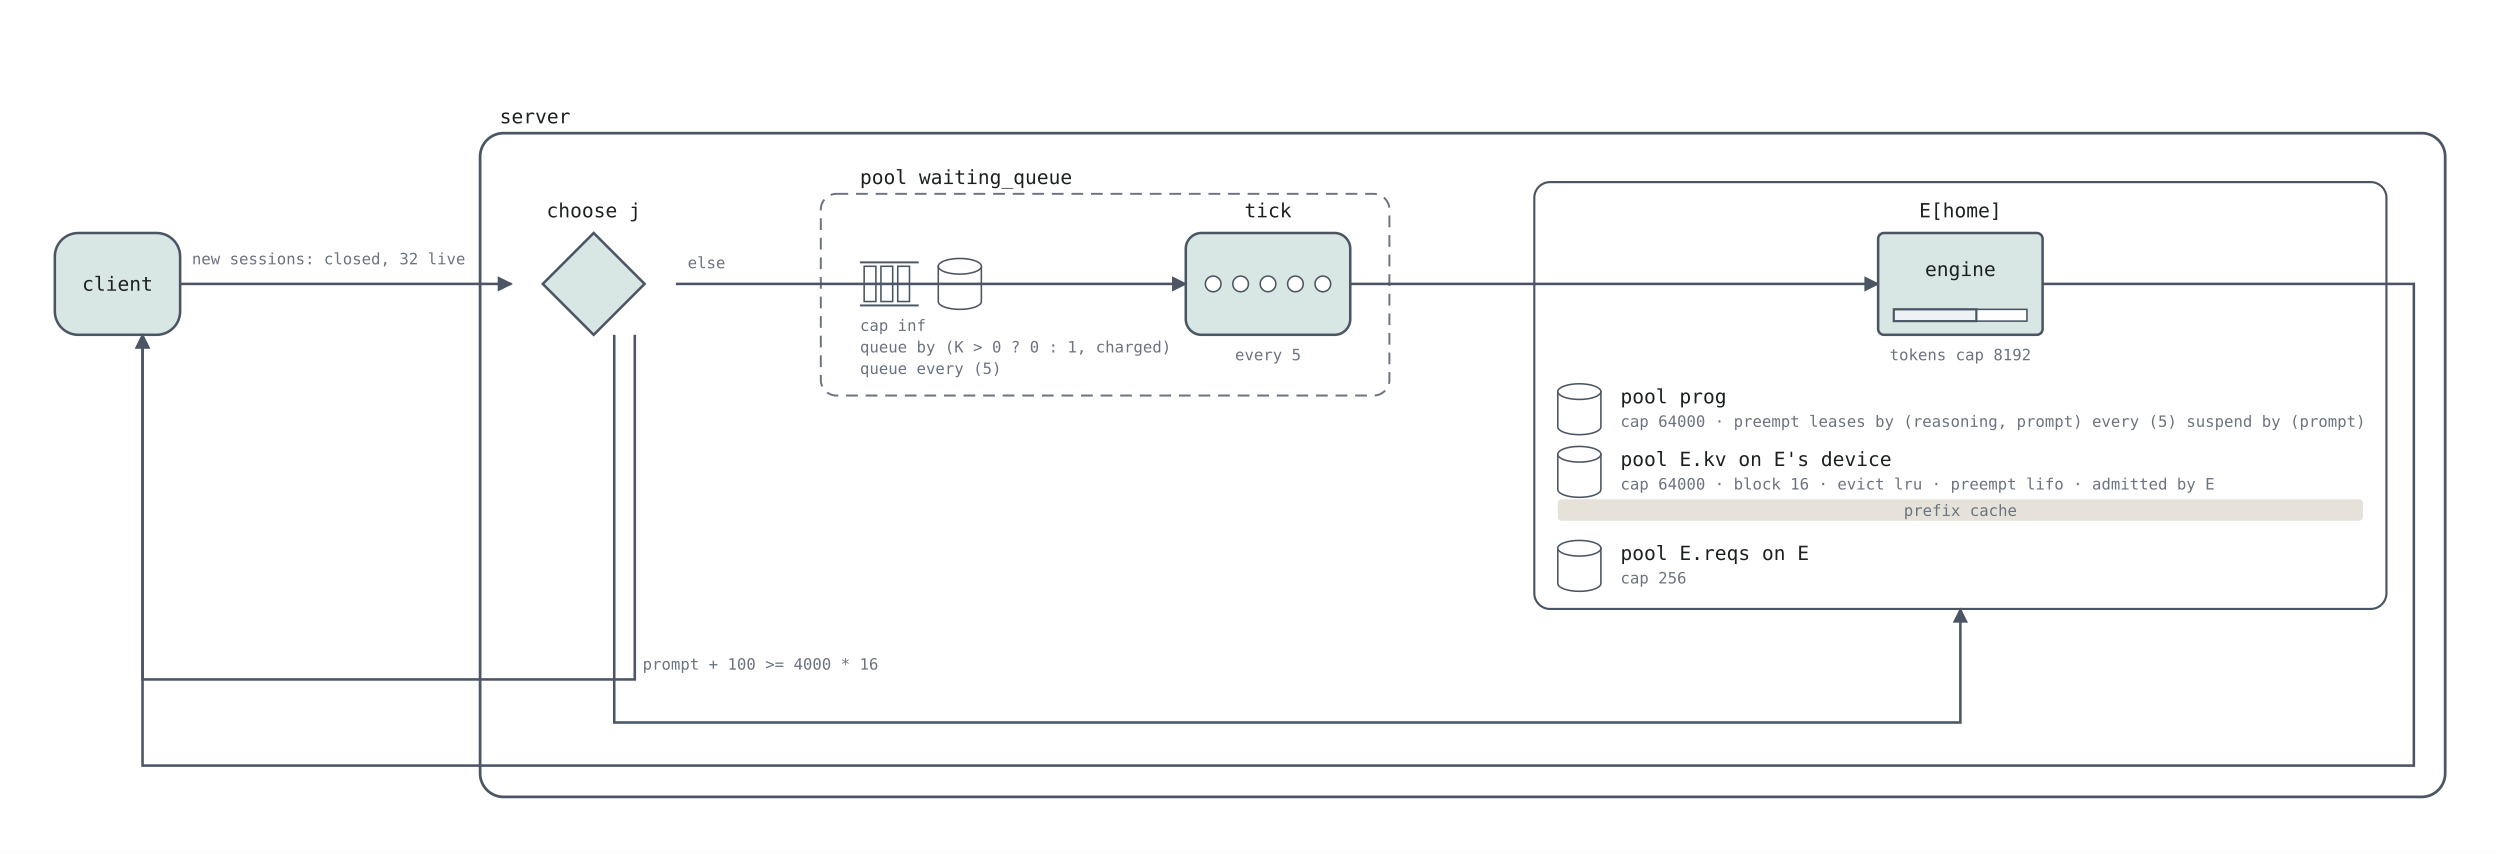
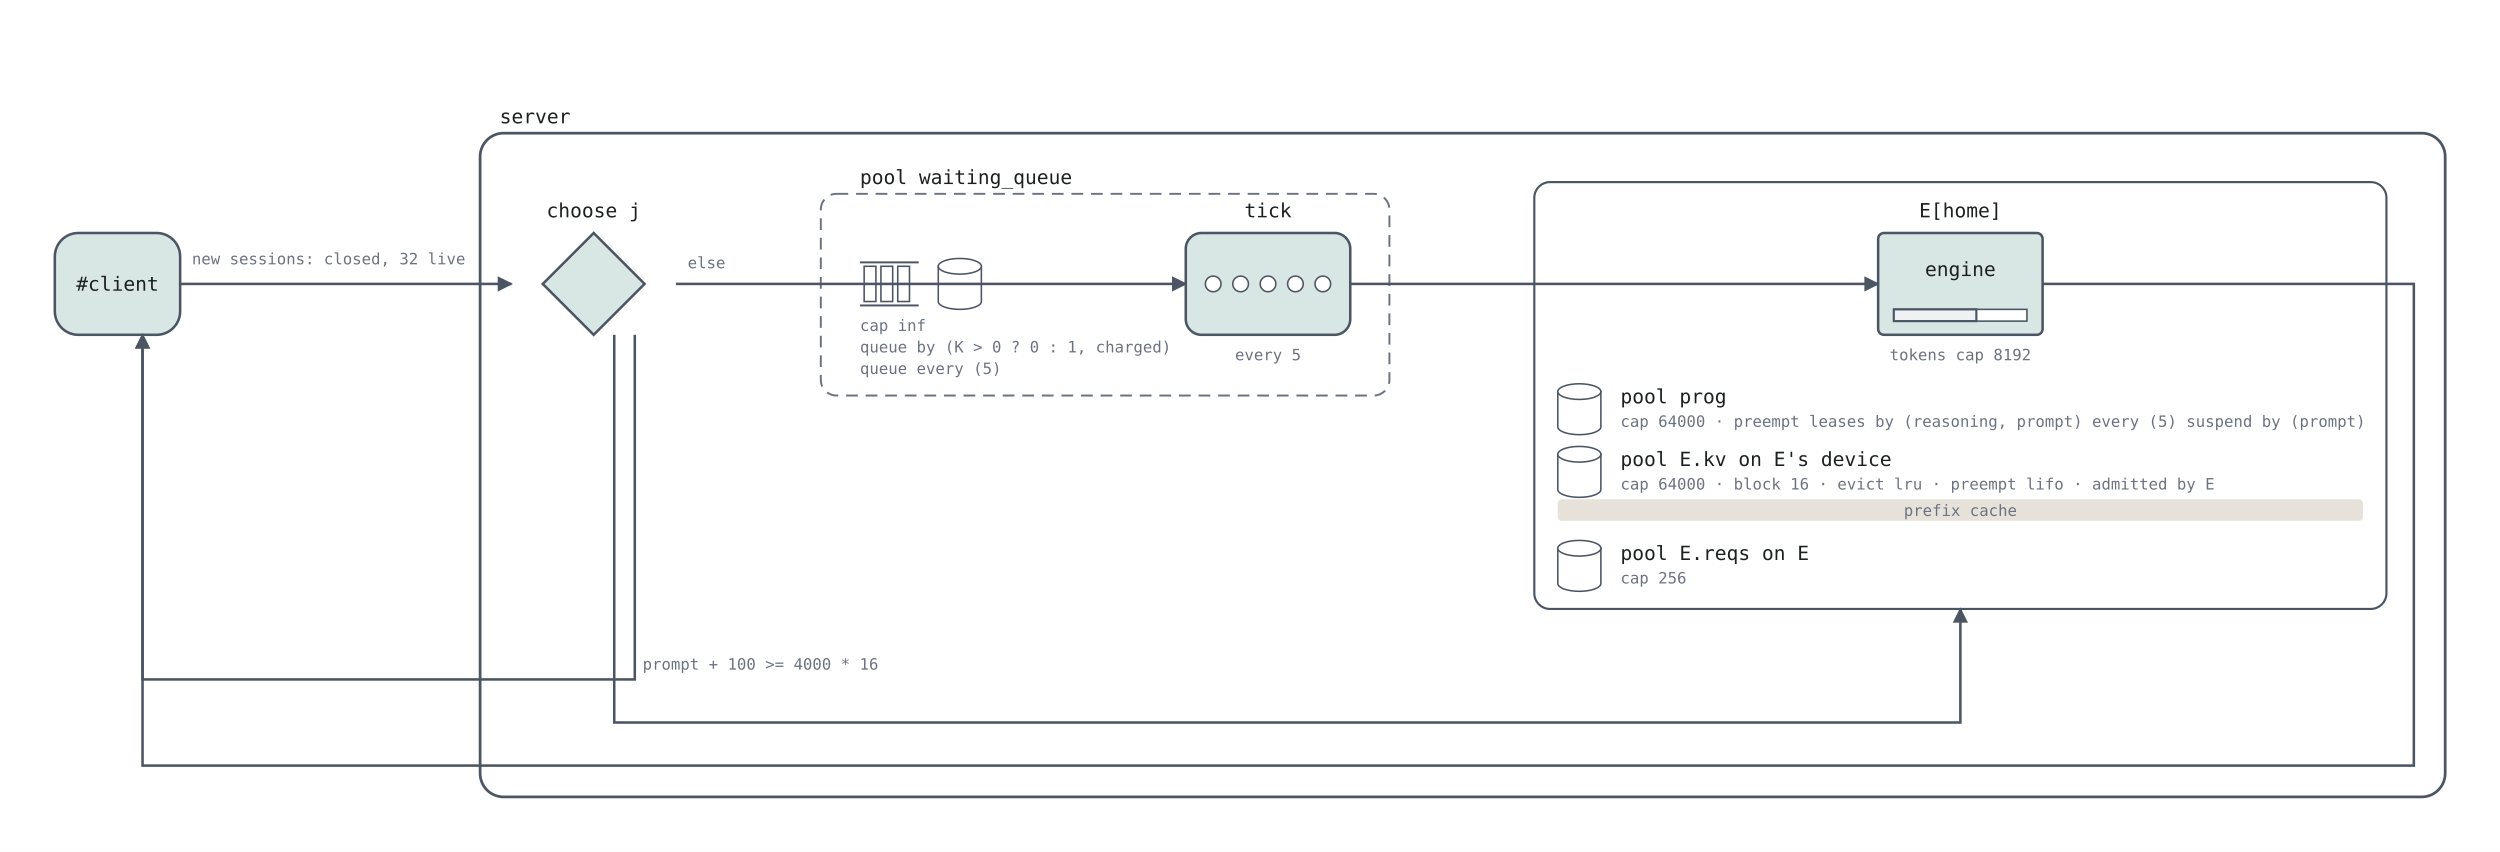
<svg xmlns="http://www.w3.org/2000/svg" width="1276.8" height="435" viewBox="0 0 1276.8 435" role="img">
  <style>
  text { font-family: ui-monospace, "SF Mono", Menlo, Consolas, monospace; }
  @media (prefers-color-scheme: dark) {
    text { fill: #e8e6e3; } text.dim { fill: #9aa4b2; }
    .bg { fill:#14171a }
    .solid { fill:#232a31;stroke:#b6bfcc }
    .cached { fill:#33302a }
    .instance { fill:#1a1f24;stroke:#b6bfcc }
    .frame { stroke:#b6bfcc }
    .server { stroke:#b6bfcc }
    .enclosure { stroke:#9aa4b2 }
    .station { fill:#26403d;stroke:#b6bfcc }
    .cell { fill:#14171a;stroke:#b6bfcc }
    .rail { stroke:#b6bfcc }
    .flow { stroke:#b6bfcc }
    .back { stroke:#b6bfcc }
    .poster { fill:#b6bfcc }
    .relation { stroke:#9aa4b2 }
  }
</style>
  <defs>
    <marker id="a" viewBox="0 0 10 10" refX="9" refY="5" markerWidth="6" markerHeight="6" orient="auto-start-reverse">
      <path d="M0 0 L10 5 L0 10 z" fill="context-stroke" />
    </marker>
  </defs>
  <rect class="bg" fill="#ffffff" x="0" y="0" width="1276.8" height="435" />
  <rect class="server" fill="none" stroke="#4b5563" stroke-width="1.4" data-role="server" x="245.2" y="68" width="1003.6" height="339" rx="12" />
  <rect class="enclosure" fill="none" stroke="#6b7280" stroke-width="1" stroke-dasharray="6 4" x="419.2" y="99" width="290.4" height="103" rx="8" />
  <text x="439.2" y="94" text-anchor="start" font-size="10" fill="#1d2021">pool waiting_queue</text>
  <g data-pool="waiting_queue" data-role="queue">
    <path class="rail" fill="none" stroke="#4b5563" stroke-width="1" d="M439.2 134 L469.2 134 M439.2 156 L469.2 156" />
    <rect class="cell" fill="#ffffff" stroke="#4b5563" stroke-width=".8" x="441.34" y="136" width="6" height="18" />
    <rect class="cell" fill="#ffffff" stroke="#4b5563" stroke-width=".8" x="449.91" y="136" width="6" height="18" />
    <rect class="cell" fill="#ffffff" stroke="#4b5563" stroke-width=".8" x="458.49" y="136" width="6" height="18" />
  </g>
  <g data-pool="waiting_queue" data-role="drum">
    <path class="cell" fill="#ffffff" stroke="#4b5563" stroke-width=".8" d="M 479.2 136 L 479.2 154 A 11 4 0 0 0 501.2 154 L 501.2 136 Z" />
    <ellipse class="cell" fill="#ffffff" stroke="#4b5563" stroke-width=".8" cx="490.2" cy="136" rx="11" ry="4" />
  </g>
  <text x="439.2" y="169" text-anchor="start" font-size="8" fill="#6b7280" class="dim">cap inf</text>
  <text x="439.2" y="180" text-anchor="start" font-size="8" fill="#6b7280" class="dim">queue by (K &gt; 0 ? 0 : 1, charged)</text>
  <text x="439.2" y="191" text-anchor="start" font-size="8" fill="#6b7280" class="dim">queue every (5)</text>
  <rect class="frame" fill="none" stroke="#4b5563" stroke-width="1.1" x="783.6" y="93" width="435.2" height="218" rx="8" />
  <g data-pool="prog" data-role="drum">
    <path class="cell" fill="#ffffff" stroke="#4b5563" stroke-width=".8" d="M 795.6 200 L 795.6 218 A 11 4 0 0 0 817.6 218 L 817.6 200 Z" />
    <ellipse class="cell" fill="#ffffff" stroke="#4b5563" stroke-width=".8" cx="806.6" cy="200" rx="11" ry="4" />
  </g>
  <text x="827.6" y="206" text-anchor="start" font-size="10" fill="#1d2021">pool prog</text>
  <text x="827.6" y="218" text-anchor="start" font-size="8" fill="#6b7280" class="dim">cap 64000 · preempt leases by (reasoning, prompt) every (5) suspend by (prompt)</text>
  <g data-pool="E.kv" data-role="drum">
    <path class="cell" fill="#ffffff" stroke="#4b5563" stroke-width=".8" d="M 795.6 232 L 795.6 250 A 11 4 0 0 0 817.6 250 L 817.6 232 Z" />
    <ellipse class="cell" fill="#ffffff" stroke="#4b5563" stroke-width=".8" cx="806.6" cy="232" rx="11" ry="4" />
  </g>
  <text x="827.6" y="238" text-anchor="start" font-size="10" fill="#1d2021">pool E.kv on E's device</text>
  <text x="827.6" y="250" text-anchor="start" font-size="8" fill="#6b7280" class="dim">cap 64000 · block 16 · evict lru · preempt lifo · admitted by E</text>
  <rect class="cached" fill="#e6e2da" stroke="none" x="795.6" y="255" width="411.2" height="11" rx="2" />
  <text x="1001.2" y="263.5" text-anchor="middle" font-size="8" fill="#6b7280" class="dim">prefix cache</text>
  <g data-pool="E.reqs" data-role="drum">
    <path class="cell" fill="#ffffff" stroke="#4b5563" stroke-width=".8" d="M 795.6 280 L 795.6 298 A 11 4 0 0 0 817.6 298 L 817.6 280 Z" />
    <ellipse class="cell" fill="#ffffff" stroke="#4b5563" stroke-width=".8" cx="806.6" cy="280" rx="11" ry="4" />
  </g>
  <text x="827.6" y="286" text-anchor="start" font-size="10" fill="#1d2021">pool E.reqs on E</text>
  <text x="827.6" y="298" text-anchor="start" font-size="8" fill="#6b7280" class="dim">cap 256</text>
  <g data-node="#0">
    <polygon class="station" fill="#d8e6e4" stroke="#4b5563" stroke-width="1.3" points="303.2,119 329.2,145 303.2,171 277.2,145" />
  </g>
  <text x="303.2" y="111" text-anchor="middle" font-size="10" fill="#1d2021">choose j</text>
  <g data-node="#1">
    <rect class="station" fill="#d8e6e4" stroke="#4b5563" stroke-width="1.3" x="605.6" y="119" width="84" height="52" rx="8" />
    <circle class="cell" fill="#ffffff" stroke="#4b5563" stroke-width=".8" cx="619.6" cy="145" r="4" />
    <circle class="cell" fill="#ffffff" stroke="#4b5563" stroke-width=".8" cx="633.6" cy="145" r="4" />
    <circle class="cell" fill="#ffffff" stroke="#4b5563" stroke-width=".8" cx="647.6" cy="145" r="4" />
    <circle class="cell" fill="#ffffff" stroke="#4b5563" stroke-width=".8" cx="661.6" cy="145" r="4" />
    <circle class="cell" fill="#ffffff" stroke="#4b5563" stroke-width=".8" cx="675.6" cy="145" r="4" />
  </g>
  <text x="647.6" y="111" text-anchor="middle" font-size="10" fill="#1d2021">tick</text>
  <text x="647.6" y="184" text-anchor="middle" font-size="8" fill="#6b7280" class="dim">every 5</text>
  <g data-node="E" data-stage="E">
    <rect class="station" fill="#d8e6e4" stroke="#4b5563" stroke-width="1.3" x="959.2" y="119" width="84" height="52" rx="3" />
    <rect class="cell" fill="#ffffff" stroke="#4b5563" stroke-width=".8" x="967.2" y="158" width="68" height="6" />
    <rect class="solid" fill="#eef2f5" stroke="#4b5563" stroke-width="1.1" data-role="budget" x="967.2" y="158" width="42.16" height="6" />
    <text x="1001.2" y="141" text-anchor="middle" font-size="10" fill="#1d2021">engine</text>
  </g>
  <text x="1001.2" y="111" text-anchor="middle" font-size="10" fill="#1d2021">E[home]</text>
  <text x="1001.2" y="184" text-anchor="middle" font-size="8" fill="#6b7280" class="dim">tokens cap 8192</text>
-   <g data-node="client" data-role="client">
+   <g data-node="#client" data-role="client">
    <rect class="station" fill="#d8e6e4" stroke="#4b5563" stroke-width="1.3" x="28" y="119" width="64" height="52" rx="12" />
-     <text x="60" y="148.5" text-anchor="middle" font-size="10" fill="#1d2021">client</text>
+     <text x="60" y="148.5" text-anchor="middle" font-size="10" fill="#1d2021">#client</text>
  </g>
-   <path class="flow" fill="none" stroke="#4b5563" stroke-width="1.3" data-role="arrival" data-from="client" data-to="#0" d="M92 145 L261.2 145" marker-end="url(#a)" />
+   <path class="flow" fill="none" stroke="#4b5563" stroke-width="1.3" data-role="arrival" data-from="#client" data-to="#0" d="M92 145 L261.2 145" marker-end="url(#a)" />
  <text x="98" y="135" text-anchor="start" font-size="8" fill="#6b7280" class="dim">new sessions: closed, 32 live</text>
-   <path class="flow" fill="none" stroke="#4b5563" stroke-width="1.3" data-role="exit" data-from="#0" data-to="client" d="M324.2 171 L324.2 347 L72.8 347 L72.8 171" marker-end="url(#a)" />
+   <path class="flow" fill="none" stroke="#4b5563" stroke-width="1.3" data-role="exit" data-from="#0" data-to="#client" d="M324.2 171 L324.2 347 L72.8 347 L72.8 171" marker-end="url(#a)" />
  <text x="328.2" y="342" text-anchor="start" font-size="8" fill="#6b7280" class="dim">prompt + 100 &gt;= 4000 * 16</text>
  <path class="flow" fill="none" stroke="#4b5563" stroke-width="1.3" data-role="flow" data-from="#0" data-to="#1" d="M345.2 145 L605.6 145" marker-end="url(#a)" />
  <text x="351.2" y="137" text-anchor="start" font-size="8" fill="#6b7280" class="dim">else</text>
  <path class="flow" fill="none" stroke="#4b5563" stroke-width="1.3" data-role="flow" data-from="#0" data-to="E" d="M313.7 171 L313.7 369 L1001.2 369 L1001.2 311" marker-end="url(#a)" />
  <path class="flow" fill="none" stroke="#4b5563" stroke-width="1.3" data-role="flow" data-from="#1" data-to="E" d="M689.6 145 L959.2 145" marker-end="url(#a)" />
-   <path class="flow" fill="none" stroke="#4b5563" stroke-width="1.3" data-role="exit" data-from="E" data-to="client" d="M1043.2 145 L1232.8 145 L1232.8 391 L72.8 391 L72.8 171" marker-end="url(#a)" />
+   <path class="flow" fill="none" stroke="#4b5563" stroke-width="1.3" data-role="exit" data-from="E" data-to="#client" d="M1043.2 145 L1232.8 145 L1232.8 391 L72.8 391 L72.8 171" marker-end="url(#a)" />
  <text x="255.2" y="63" text-anchor="start" font-size="10" fill="#1d2021">server</text>
</svg>
